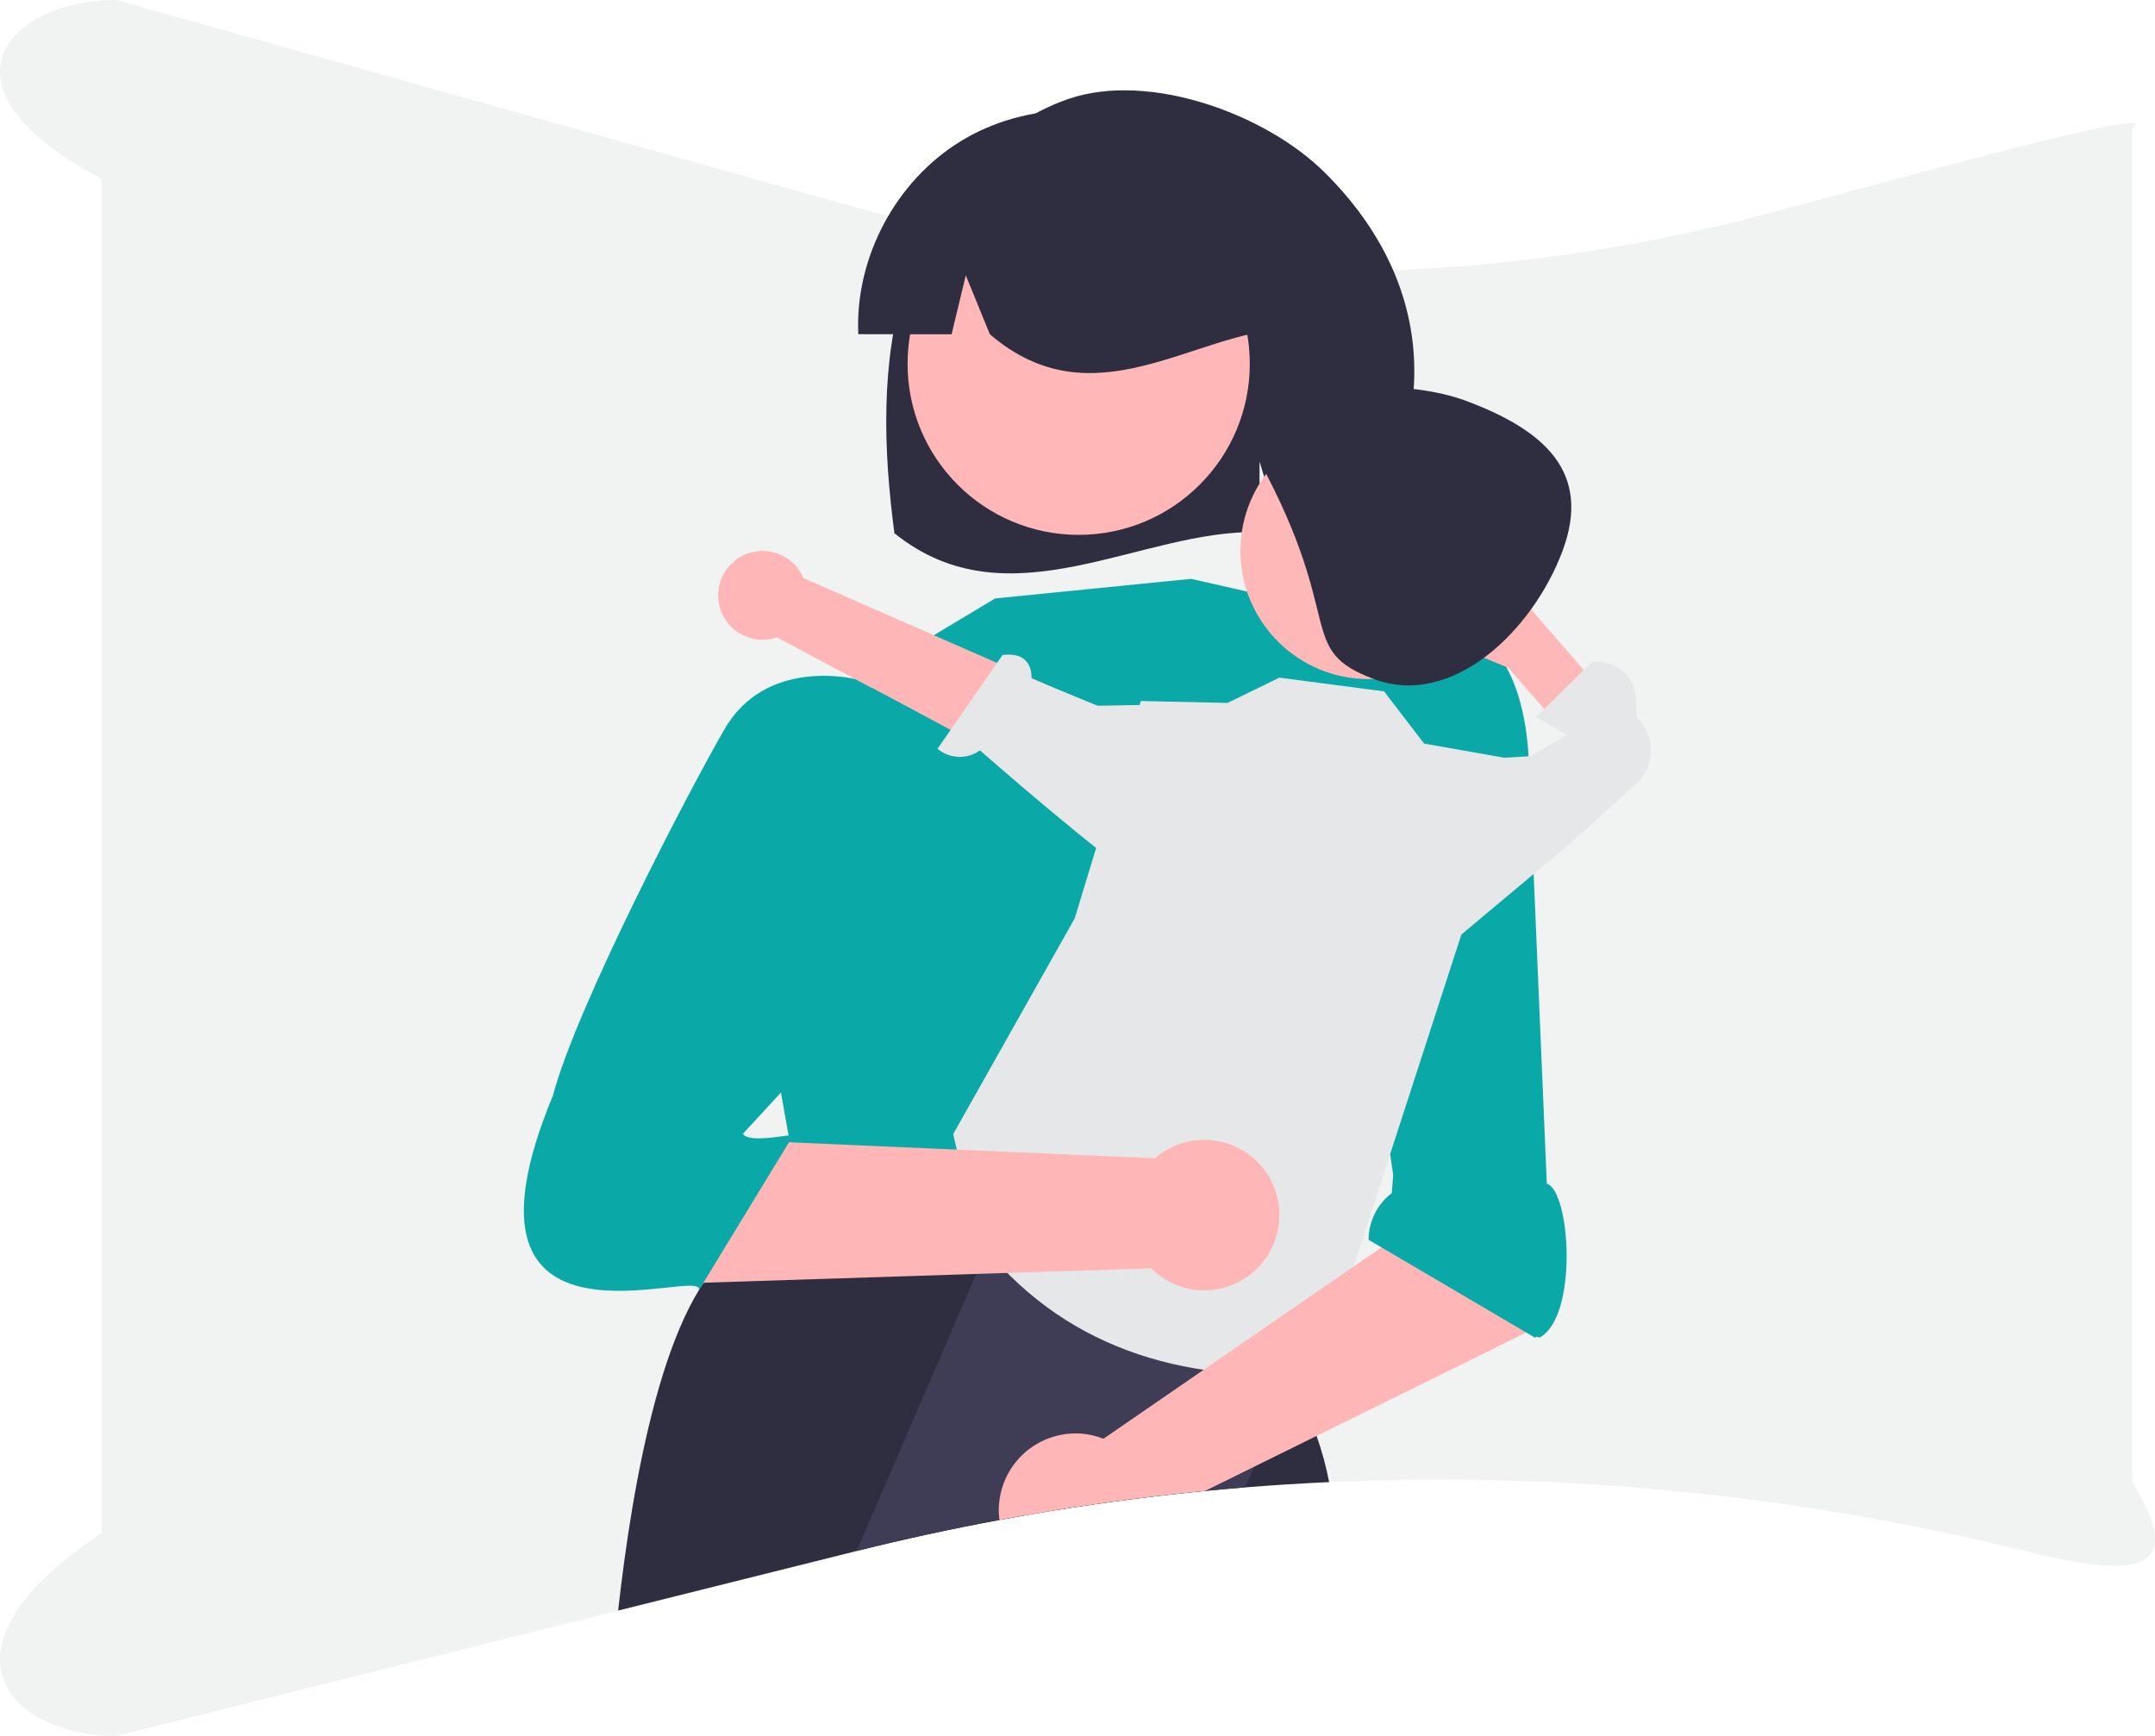
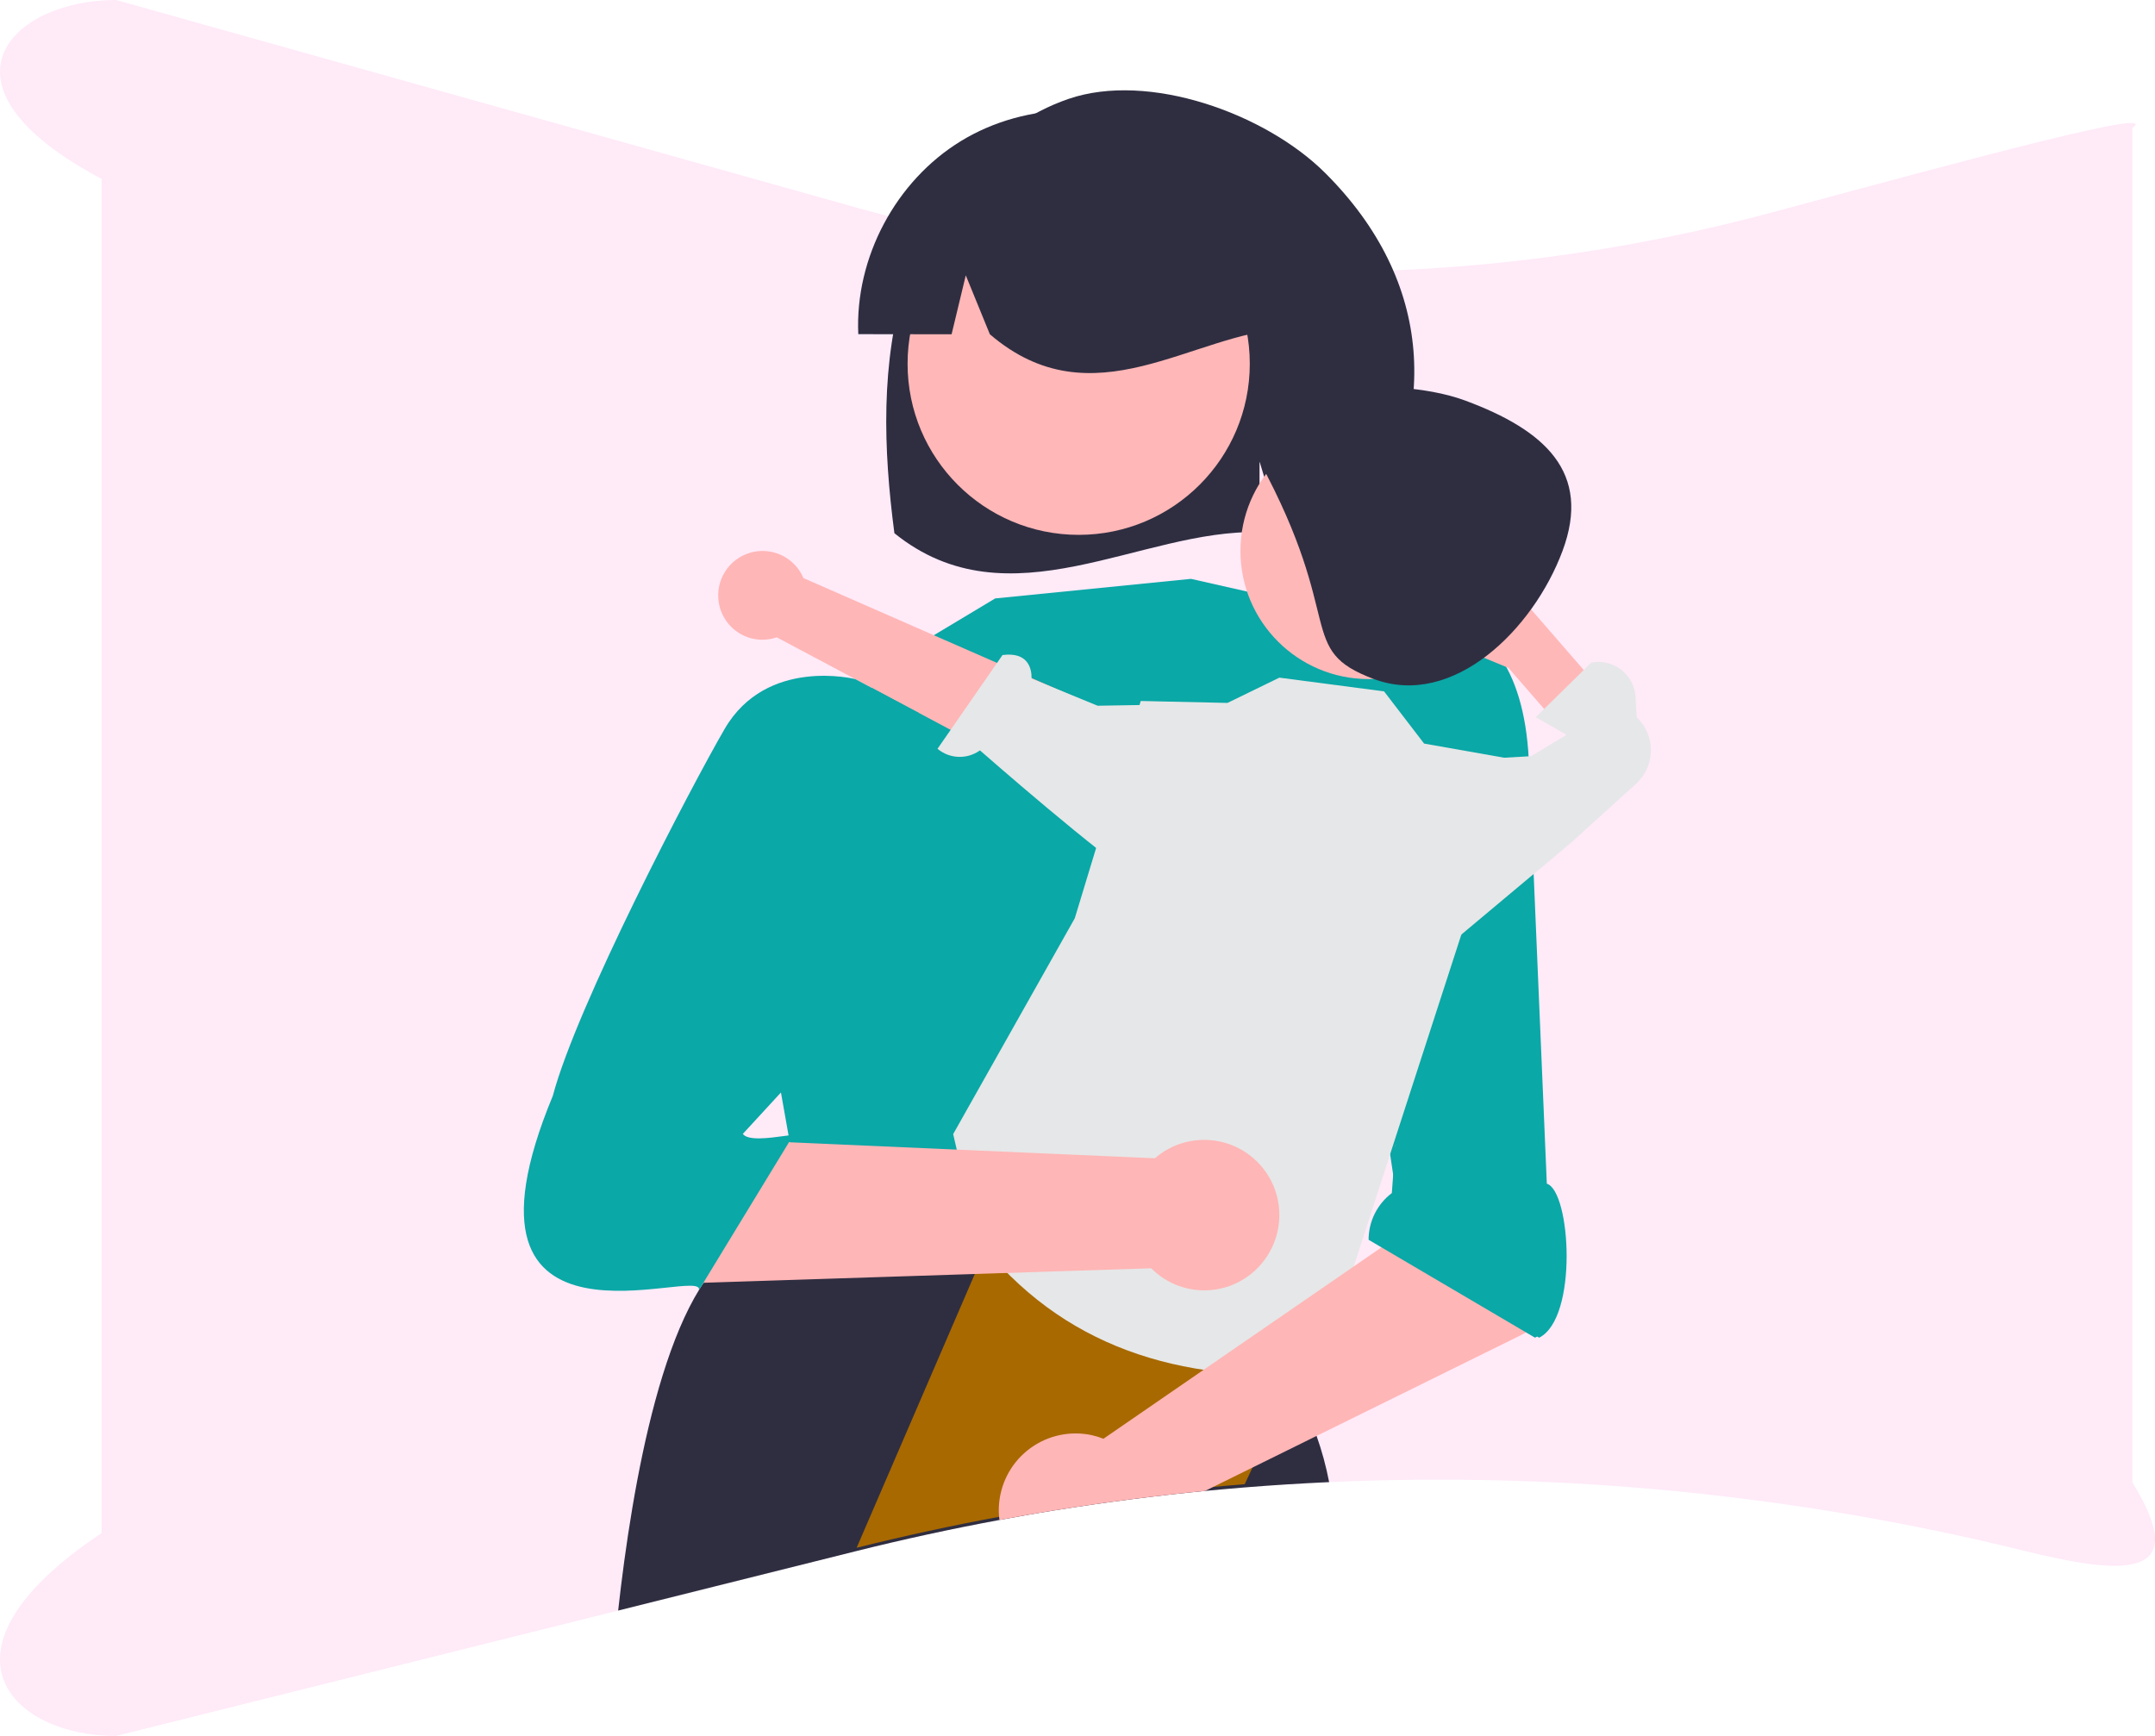
- <svg xmlns="http://www.w3.org/2000/svg" data-name="Layer 1" width="668.405" height="538.45">
-   <path d="M661.376 39.72v420.06c18.973 30.72-3.227 28.7-33.677 21.21a757.694 757.694 0 0 0-215.45-21.27q-13.11.585-26.18 1.64-6.15.495-12.3 1.09-23.475 2.295-46.83 6.06-4.395.705-8.77 1.48c-2.73.47-5.45.96-8.18 1.47q-22.245 4.125-44.29 9.62c-.02.01-.05.01-.07.02l-73.9 18.46-155.73 38.89c-32.69 0-59.19-26.5-4.486-62.912V55.478C-23.191 26.5 3.309 0 35.999 0L265.76 64.417a535.75 535.75 0 0 0 284.127 1.407c63.727-17.186 120.97-32.71 111.488-26.104Z" fill="#f1f2f2" />
-   <path d="M280.936 87.222c7.868-25.075 25.76-48.073 50.505-56.55 24.746-8.477 60.98 4.436 79.584 22.977 34.03 33.914 35.076 75.431 11.697 112.25-4.65-.247-20.697-.429-25.403-.605l-6.659-22.191v21.972c-36.736-1.135-77.625 29.081-113.249.31-3.43-26.067-4.343-53.087 3.525-78.163Z" fill="#2f2e41" />
-   <path fill="#ffb6b6" d="m381.55 343.539 7.592 19.739-1.518 19.74-145.772-18.221 4.555-16.703 16.703-19.74 118.44 15.185z" />
-   <circle cx="334.569" cy="112.829" r="53.07" fill="#ffb7b7" />
-   <path d="m278.295 203.84 30.369-18.22 60.738-6.075 53.684 12.148-.538 98.7-34.057 86.614-142.734-18.221-5.423-30.552s-39.48-53.026 3.036-83.395Z" fill="#0aa8a7" />
-   <path d="M412.249 459.72q-13.11.585-26.18 1.64-6.15.495-12.3 1.09-23.475 2.295-46.83 6.06-4.395.705-8.77 1.48c-2.73.47-5.45.96-8.18 1.47q-22.245 4.125-44.29 9.62c-.02.01-.05.01-.07.02l-73.9 18.46c4.27-38.5 14.33-97.91 36.46-111.99l14.46-25.72.01-.02.89-1.57 26.78 2.79 22.52 2.35 15.54 1.62 9.71 1 .15.02 69.96 7.29.9.1h.03v33.72s.46.59 1.24 1.7c.32.44.68.96 1.08 1.55a148.019 148.019 0 0 1 8.52 14.06c.42.78.84 1.58 1.25 2.41a131.545 131.545 0 0 1 7.13 16.52 98.628 98.628 0 0 1 3.89 14.33ZM298.103 43.723c20.272-12.36 47.29-12.716 67.883-.895 20.59 11.82 33.908 35.33 33.46 59.07-29.664 1.364-60.435 29.224-92.425 1.78l-7.468-18.277-4.402 18.29q-14.443 0-28.94-.037c-1.075-23.72 11.618-47.572 31.892-59.931Z" fill="#2f2e41" />
-   <path d="m425.759 384.556 51.627 30.369c12.148-6.074 9.8-45.464 2.382-47.771l-5.593-131.426c-3.036-60.738-51.089-44.035-51.089-44.035l-21.796 4.556 15.184 63.775 16.494 110.038a18.173 18.173 0 0 0-7.21 14.494Z" fill="#0aa8a7" />
-   <path d="m406.709 417.12-4.33 9.27-1.15 2.48-12.15 26.03-3.01 6.46q-6.15.495-12.3 1.09-23.475 2.295-46.83 6.06l4.52-18.66-13.29 20.14c-2.73.47-5.45.96-8.18 1.47q-22.245 4.125-44.29 9.62l40.27-93.31v-.01l3.46-8.02 80.95 31.11 2.14.82Z" fill="#3f3d56" />
-   <path d="M303.147 384.278c26.08 33.51 62.643 44.8 105.967 41.76l61.69-190.257-29.091-5.139-12.424-16.188-32.476-4.262-16.088 7.839-26.901-.598-20.467 67.384-37.715 66.955Z" fill="#e6e7e8" />
-   <path d="m507.635 226.713-12.976 11.273-26.774-30.817-8.081-3.34a11.138 11.138 0 0 1-4.245-17.492 11.137 11.137 0 0 1 16.905-.106l8.396 9.664Z" fill="#ffb8b8" />
-   <path d="m437.79 302.834 49.515-41.474 20.12-18.238a14.078 14.078 0 0 0 .21-20.668l-.344-6.21a11.575 11.575 0 0 0-13.72-10.73l-17.223 16.94 9.566 5.466-11.004 6.627-28.216 1.598Z" fill="#e6e7e8" />
-   <circle cx="424.487" cy="170.882" r="39.75" fill="#ffb8b8" />
-   <path d="M454.565 124.276c24.465 9.112 39.19 22.141 30.077 46.606s-33.996 48.873-58.461 39.761-8.583-17.845-35.52-67.54c-12.441-22.952 39.439-27.938 63.904-18.827Z" fill="#2f2e41" />
-   <path d="M473.949 412.9c-.2.13-.41.26-.62.38q-.615.375-1.26.69l-63.71 31.42-19.28 9.51-15.31 7.55q-23.475 2.295-46.83 6.06-4.395.705-8.77 1.48c-2.73.47-5.45.96-8.18 1.47a22.643 22.643 0 0 1-.08-5.4 23.825 23.825 0 0 1 28.75-20.9 23.39 23.39 0 0 1 3.59 1.11l31.07-21.39 18.14-12.48 1.06-.73 27.36-18.84.01-.01 8.6-5.91.58-.4 5.83-4.01-2.12-27.24 40.69-8.57 8.44 47.86a18.14 18.14 0 0 1-7.96 18.35Z" fill="#ffb6b6" />
-   <path d="m478.497 367.154-2.57-38.8-43.148 26.904-1.082 14.804a18.173 18.173 0 0 0-7.21 14.493l51.627 30.37c12.148-6.074 9.8-45.464 2.383-47.771Z" fill="#0aa8a7" />
-   <path d="M222.938 186.867a13.685 13.685 0 0 0 17.984 10.813l110.026 58.564 9.338-28.257-111.089-48.681a13.759 13.759 0 0 0-26.259 7.56Z" fill="#ffb6b6" />
-   <path d="M395.426 271.101s-20.608 13.459-34.398 6.791c-11.04-5.337-44.26-33.939-57.079-45.142a10.75 10.75 0 0 1-13.17-.492l20.161-29.079c7.949-1.045 9.083 4.187 9.016 7.335l20.497 8.39 17.372-.295 38.988 47.453Z" fill="#e6e7e8" />
-   <path d="M392.491 390.39a23.183 23.183 0 0 1-35.42 3.002l-144.22 4.663-18.44.596c-18.967.614-29.892-21.33-17.97-36.096l12.808-15.865 45.814 7.186 16.566.726 106.589 4.67a23.308 23.308 0 0 1 34.273 31.118Z" fill="#ffb6b6" />
-   <path d="M265.275 210.643s-27.49-6.975-40.52 15.463c-10.432 17.964-45.917 85.904-53.284 113.788-35.942 86.619 47.625 52.125 45.287 60.296l27.957-45.891c12.148-6.074-11.235 1.765-14.315-2.59l21.43-23.292 24.296-12.148 8.914-95.106Z" fill="#0aa8a7" />
+ <svg xmlns="http://www.w3.org/2000/svg" width="668.405" height="538.45" data-name="Layer 1">
+   <g class="layer">
+     <path d="m661.38,39.72l0,420.06c18.97,30.72 -3.23,28.7 -33.68,21.21a757.69,757.69 0 0 0 -215.45,-21.27q-13.11,0.58 -26.18,1.64q-6.15,0.49 -12.3,1.09q-23.48,2.29 -46.83,6.06q-4.4,0.7 -8.77,1.48c-2.73,0.47 -5.45,0.96 -8.18,1.47q-22.25,4.12 -44.29,9.62c-0.02,0.01 -0.05,0.01 -0.07,0.02l-73.9,18.46l-155.73,38.89c-32.69,0 -59.19,-26.5 -4.49,-62.91l0,-420.06c-54.7,-28.98 -28.2,-55.48 4.49,-55.48l229.76,64.42a535.75,535.75 0 0 0 284.13,1.4c63.72,-17.18 120.97,-32.71 111.49,-26.1z" fill="#ffeaf8" id="svg_1" transform="matrix(1 0 0 1 0 0)" />
+     <path d="m280.94,87.22c7.86,-25.07 25.76,-48.07 50.5,-56.55c24.75,-8.48 60.98,4.44 79.58,22.98c34.03,33.91 35.08,75.43 11.7,112.25c-4.65,-0.25 -20.7,-0.43 -25.4,-0.61l-6.66,-22.19l0,21.98c-36.74,-1.14 -77.63,29.08 -113.25,0.31c-3.43,-26.07 -4.34,-53.09 3.53,-78.17z" fill="#2f2e41" id="svg_2" />
+     <path d="m381.55,343.54l7.59,19.74l-1.52,19.74l-145.77,-18.22l4.56,-16.71l16.7,-19.74l118.44,15.19z" fill="#ffb6b6" id="svg_3" />
+     <circle cx="334.57" cy="112.83" fill="#ffb7b7" id="svg_4" r="53.07" />
+     <path d="m278.3,203.84l30.36,-18.22l60.74,-6.07l53.69,12.14l-0.54,98.7l-34.06,86.62l-142.73,-18.22l-5.43,-30.56s-39.48,-53.02 3.04,-83.39l34.93,-41z" fill="#0aa8a7" id="svg_5" />
+     <path d="m412.25,459.72q-13.11,0.59 -26.18,1.64q-6.15,0.5 -12.3,1.09q-23.48,2.3 -46.83,6.06q-4.4,0.7 -8.77,1.48c-2.73,0.47 -5.45,0.96 -8.18,1.47q-22.25,4.13 -44.29,9.62c-0.02,0.01 -0.05,0.01 -0.07,0.02l-73.9,18.46c4.27,-38.5 14.33,-97.91 36.46,-111.99l14.46,-25.72l0.01,-0.02l0.89,-1.57l26.78,2.79l22.52,2.35l15.54,1.62l9.71,1l0.15,0.02l69.96,7.29l0.9,0.1l0.03,0l0,33.72s0.46,0.59 1.24,1.7c0.32,0.44 0.68,0.96 1.08,1.55a148.02,148.02 0 0 1 8.52,14.06c0.42,0.78 0.84,1.58 1.25,2.41a131.54,131.54 0 0 1 7.13,16.52a98.63,98.63 0 0 1 3.89,14.33zm-114.15,-416c20.28,-12.36 47.29,-12.71 67.89,-0.89c20.59,11.82 33.9,35.33 33.46,59.07c-29.67,1.36 -60.44,29.22 -92.43,1.78l-7.47,-18.28l-4.4,18.29q-14.44,0 -28.94,-0.04c-1.07,-23.72 11.62,-47.57 31.89,-59.93z" fill="#2f2e41" id="svg_6" />
+     <path d="m425.76,384.56l51.63,30.36c12.14,-6.07 9.8,-45.46 2.38,-47.77l-5.59,-131.42c-3.04,-60.74 -51.09,-44.04 -51.09,-44.04l-21.8,4.56l15.18,63.77l16.5,110.04a18.17,18.17 0 0 0 -7.21,14.5z" fill="#0aa8a7" id="svg_7" />
+     <path d="m406.71,416.12l-4.33,9.27l-1.15,2.48l-12.15,26.03l-3.01,6.46q-6.15,0.49 -12.3,1.09q-23.48,2.29 -46.83,6.06l4.52,-18.66l-13.29,20.14c-2.73,0.47 -5.45,0.96 -8.18,1.47q-22.25,4.12 -44.29,9.62l40.27,-93.31l0,-0.01l3.46,-8.02l80.95,31.11l2.14,0.82l14.19,5.45z" fill="#a86900" id="svg_8" />
+     <path d="m303.15,384.28c26.08,33.51 62.64,44.8 105.96,41.76l61.69,-190.26l-29.09,-5.14l-12.42,-16.19l-32.48,-4.26l-16.09,7.84l-26.9,-0.6l-20.46,67.39l-37.72,66.95l7.51,32.51z" fill="#e6e7e8" id="svg_9" />
+     <path d="m507.63,226.71l-12.97,11.28l-26.78,-30.82l-8.08,-3.34a11.14,11.14 0 0 1 -4.24,-17.49a11.14,11.14 0 0 1 16.9,-0.11l8.4,9.66l26.77,30.82z" fill="#ffb8b8" id="svg_10" />
+     <path d="m437.79,302.83l49.52,-41.47l20.12,-18.24a14.08,14.08 0 0 0 0.2,-20.67l-0.34,-6.21a11.57,11.57 0 0 0 -13.72,-10.73l-17.22,16.94l9.56,5.47l-11,6.63l-28.22,1.6l-8.9,66.68z" fill="#e6e7e8" id="svg_11" />
+     <circle cx="424.49" cy="170.88" fill="#ffb8b8" id="svg_12" r="39.75" />
+     <path d="m454.56,124.28c24.47,9.11 39.19,22.14 30.08,46.6s-33.99,48.87 -58.46,39.76s-8.58,-17.84 -35.52,-67.54c-12.44,-22.95 39.44,-27.93 63.9,-18.82z" fill="#2f2e41" id="svg_13" />
+     <path d="m473.95,412.9c-0.2,0.13 -0.41,0.26 -0.62,0.38q-0.62,0.37 -1.26,0.69l-63.71,31.42l-19.28,9.51l-15.31,7.55q-23.48,2.3 -46.83,6.06q-4.4,0.7 -8.77,1.48c-2.73,0.47 -5.45,0.96 -8.18,1.47a22.64,22.64 0 0 1 -0.08,-5.4a23.82,23.82 0 0 1 28.75,-20.9a23.39,23.39 0 0 1 3.59,1.11l31.07,-21.39l18.14,-12.48l1.06,-0.73l27.36,-18.84l0.01,-0.01l8.6,-5.91l0.58,-0.4l5.83,-4.01l-2.12,-27.24l40.69,-8.57l8.44,47.86a18.14,18.14 0 0 1 -7.96,18.35z" fill="#ffb6b6" id="svg_14" />
+     <path d="m478.5,367.15l-2.57,-38.8l-43.15,26.91l-1.08,14.8a18.17,18.17 0 0 0 -7.21,14.49l51.62,30.37c12.15,-6.07 9.8,-45.46 2.39,-47.77z" fill="#0aa8a7" id="svg_15" />
+     <path d="m222.94,186.87a13.69,13.69 0 0 0 17.98,10.81l110.03,58.56l9.34,-28.25l-111.09,-48.68a13.76,13.76 0 0 0 -26.26,7.56z" fill="#ffb6b6" id="svg_16" />
+     <path d="m395.43,271.1s-20.61,13.46 -34.4,6.79c-11.04,-5.33 -44.26,-33.94 -57.08,-45.14a10.75,10.75 0 0 1 -13.17,-0.49l20.16,-29.08c7.95,-1.05 9.08,4.19 9.02,7.33l20.49,8.39l17.37,-0.29l38.99,47.45l-1.38,5.04z" fill="#e6e7e8" id="svg_17" />
+     <path d="m392.49,390.39a23.18,23.18 0 0 1 -35.42,3l-144.22,4.67l-18.44,0.59c-18.97,0.61 -29.89,-21.33 -17.97,-36.09l12.81,-15.87l45.81,7.19l16.57,0.72l106.59,4.67a23.31,23.31 0 0 1 34.27,31.12z" fill="#ffb6b6" id="svg_18" />
+     <path d="m265.27,210.64s-27.49,-6.97 -40.52,15.47c-10.43,17.96 -45.91,85.9 -53.28,113.78c-35.94,86.62 47.63,52.13 45.29,60.3l27.95,-45.89c12.15,-6.08 -11.23,1.76 -14.31,-2.59l21.43,-23.29l24.3,-12.15l8.91,-95.11l-19.77,-10.52z" fill="#0aa8a7" id="svg_19" />
+   </g>
</svg>
